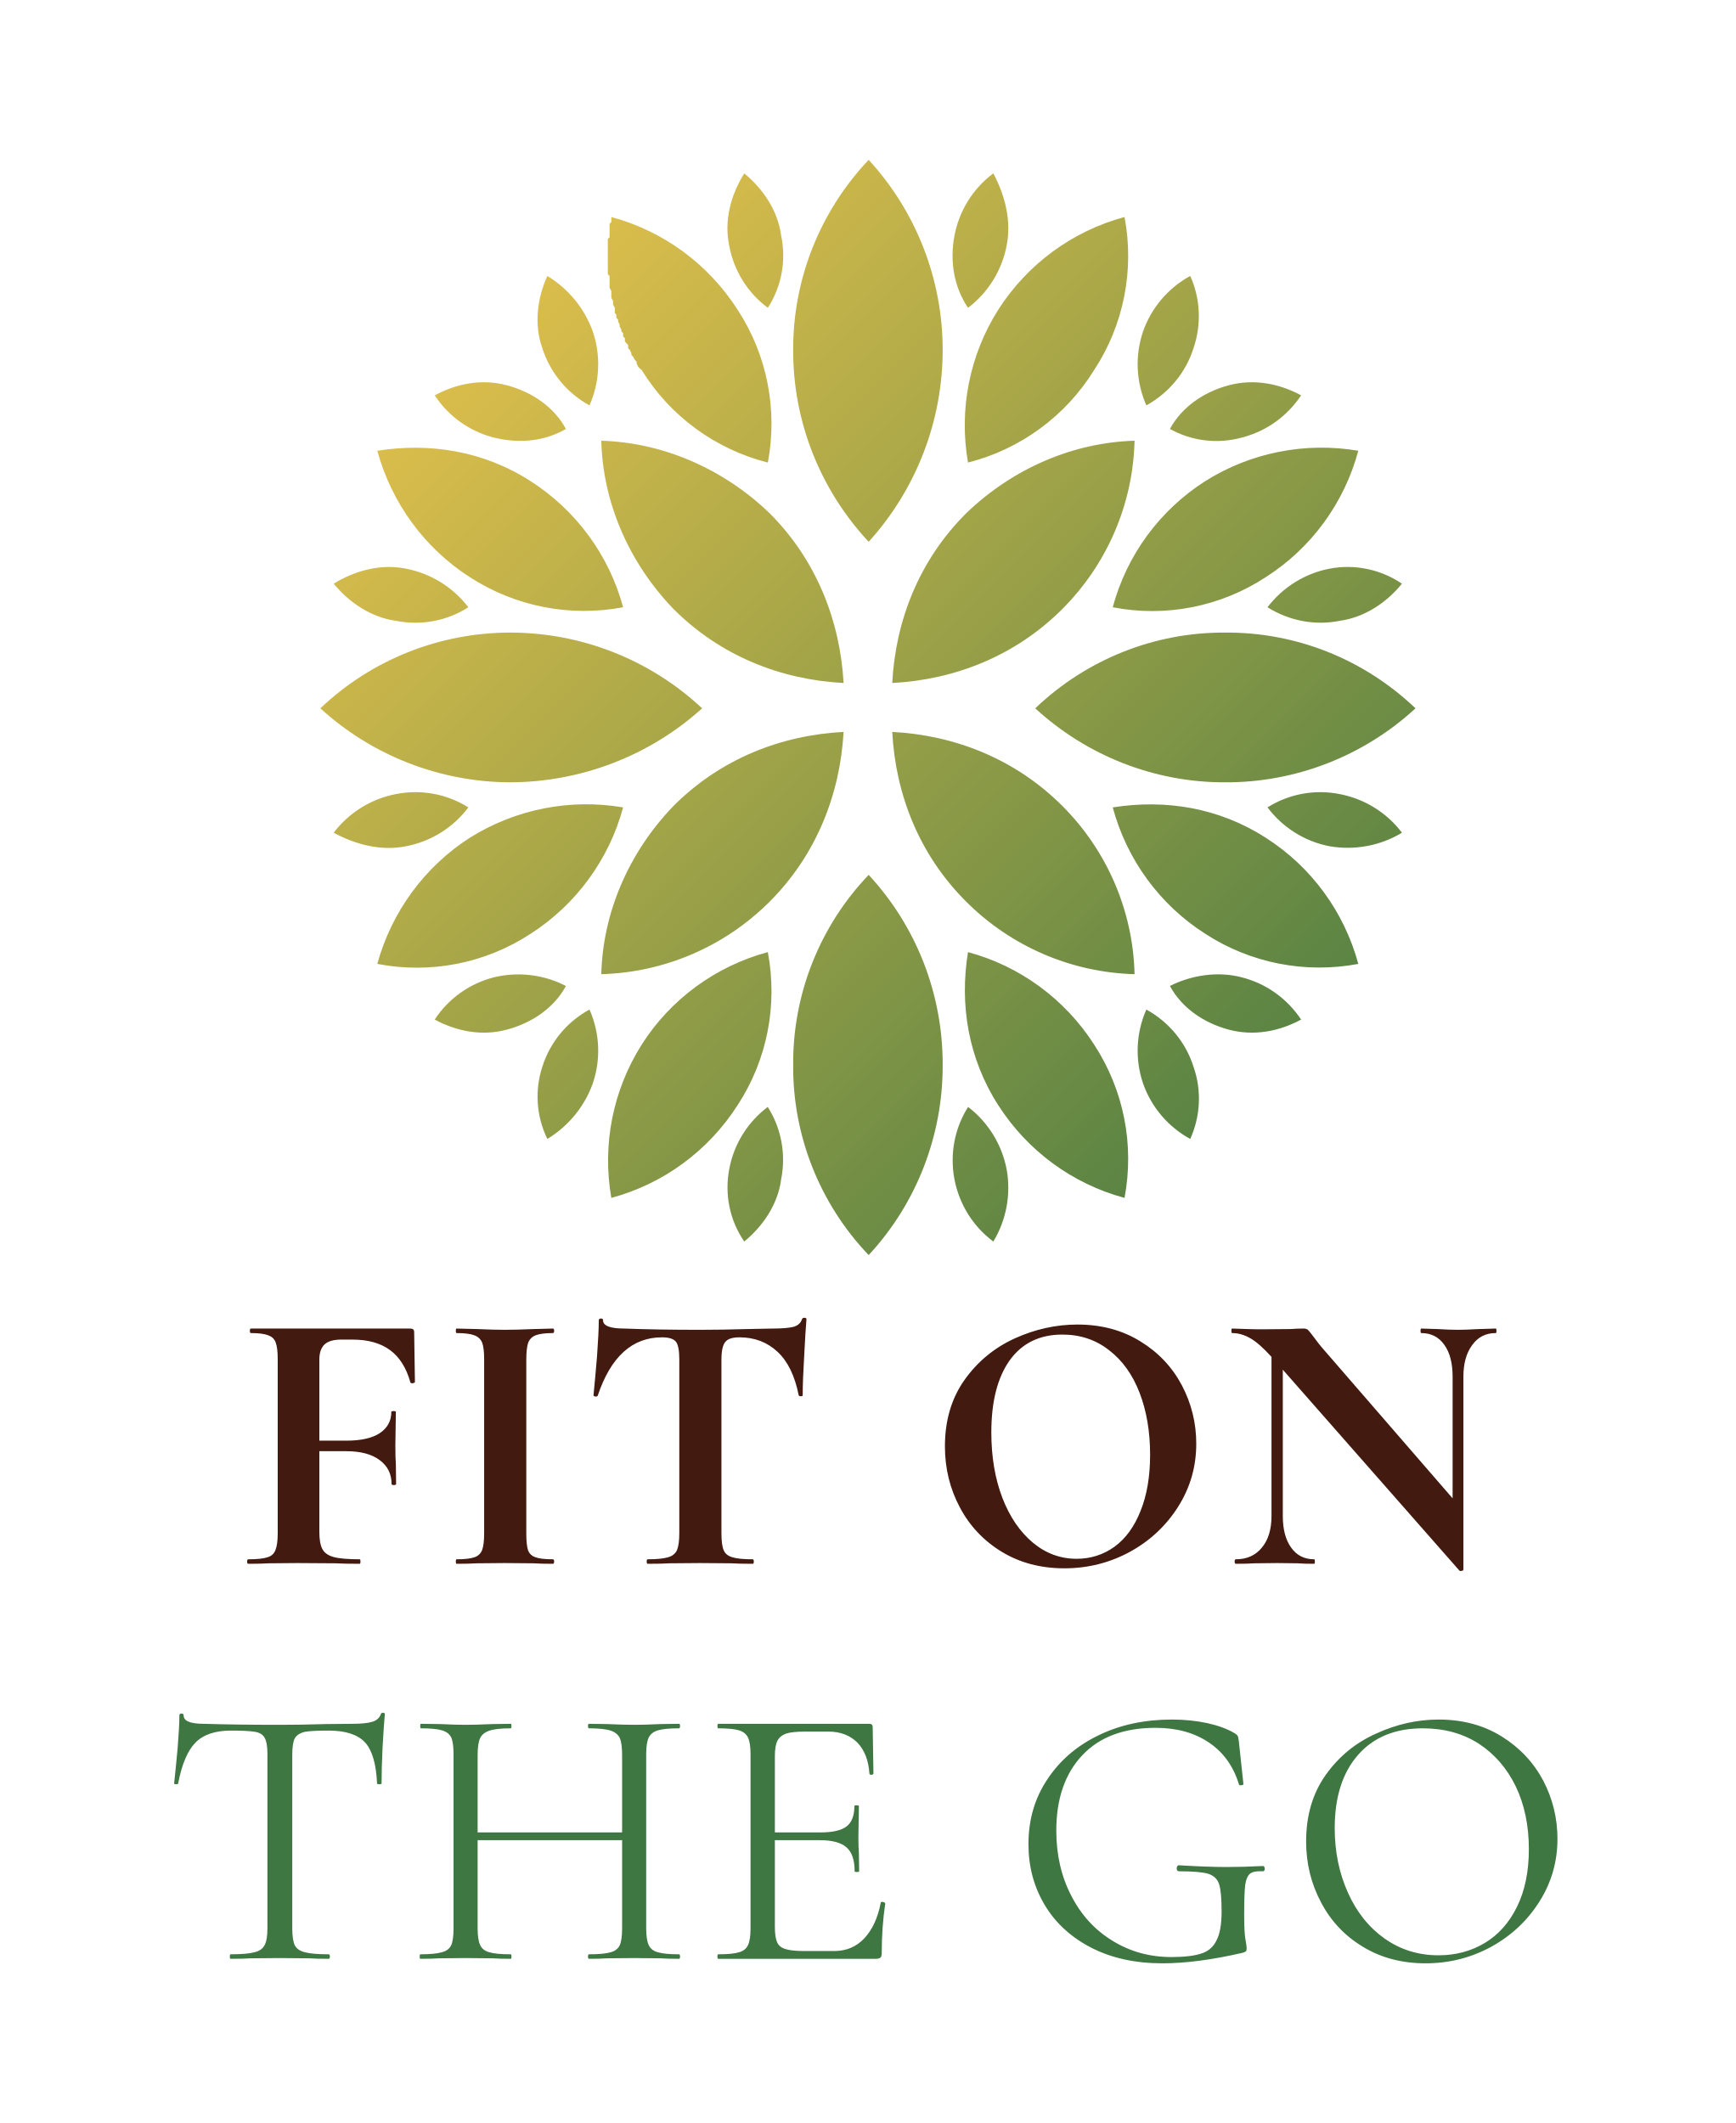
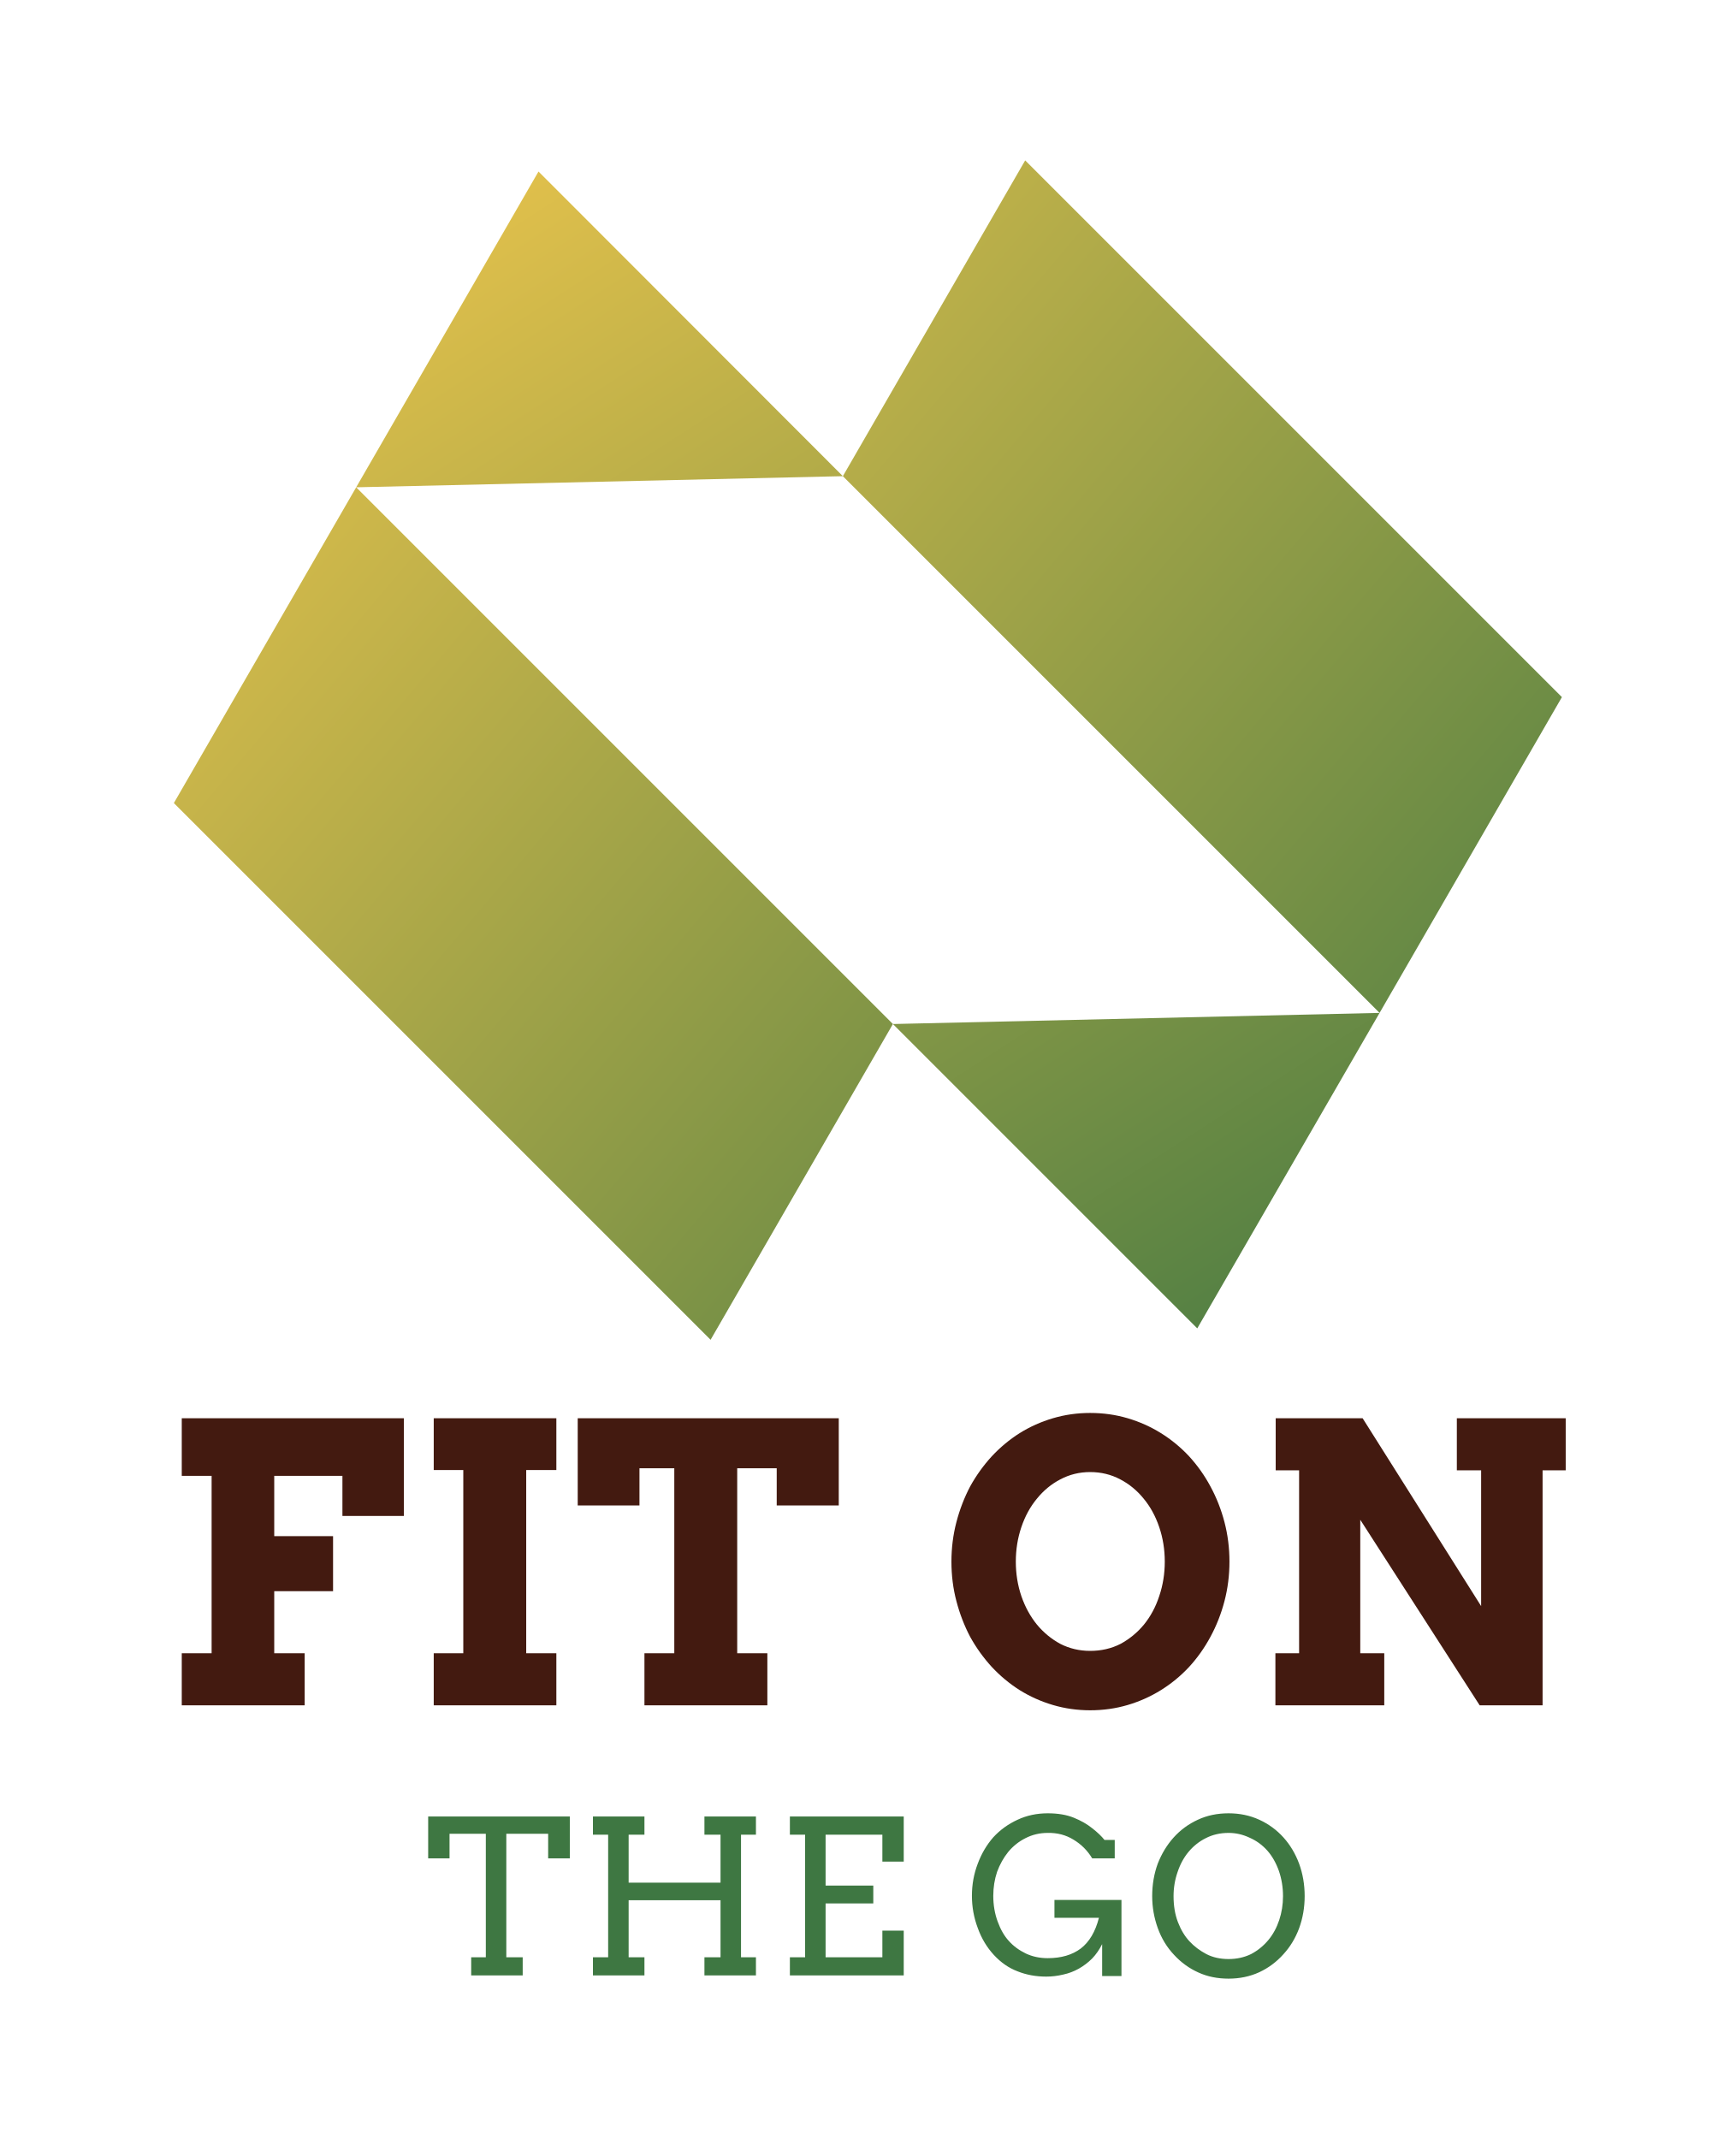
- <svg xmlns="http://www.w3.org/2000/svg" version="1.1" xmlnsXlink="http://www.w3.org/1999/xlink" xmlnsSvgjs="http://svgjs.dev/svgjs" viewBox="0 0 6.92 8.465">
-   <g transform="matrix(1,0,0,1,0.6371784,5.254312)">
+ <svg xmlns="http://www.w3.org/2000/svg" version="1.1" xmlnsXlink="http://www.w3.org/1999/xlink" xmlnsSvgjs="http://svgjs.dev/svgjs" viewBox="0 0 5.931 7.309">
+   <g transform="matrix(1,0,0,1,0.5480849,4.828082)">
    <g>
-       <path d=" M 1.017 0.256 Q 1.017 0.259 1.009 0.261 Q 1.001 0.262 0.999 0.258 Q 0.975 0.171 0.918 0.129 Q 0.861 0.087 0.768 0.087 L 0.723 0.087 Q 0.678 0.087 0.657 0.106 Q 0.636 0.126 0.636 0.166 L 0.636 0.49 L 0.744 0.49 Q 0.831 0.49 0.877 0.46 Q 0.923 0.429 0.923 0.375 Q 0.923 0.372 0.932 0.372 Q 0.941 0.372 0.941 0.375 L 0.939 0.511 Q 0.939 0.559 0.941 0.583 L 0.942 0.663 Q 0.942 0.667 0.933 0.667 Q 0.924 0.667 0.924 0.663 Q 0.924 0.603 0.877 0.568 Q 0.83 0.532 0.743 0.532 L 0.636 0.532 L 0.636 0.853 Q 0.636 0.9 0.648 0.922 Q 0.66 0.945 0.693 0.954 Q 0.726 0.963 0.797 0.963 Q 0.8 0.963 0.8 0.972 Q 0.8 0.981 0.797 0.981 Q 0.735 0.981 0.701 0.979 L 0.548 0.978 L 0.435 0.979 Q 0.405 0.981 0.353 0.981 Q 0.348 0.981 0.348 0.972 Q 0.348 0.963 0.353 0.963 Q 0.405 0.963 0.429 0.955 Q 0.453 0.948 0.461 0.926 Q 0.47 0.904 0.47 0.859 L 0.47 0.165 Q 0.47 0.12 0.462 0.099 Q 0.455 0.078 0.432 0.07 Q 0.41 0.061 0.363 0.061 Q 0.359 0.061 0.359 0.052 Q 0.359 0.043 0.363 0.043 L 0.999 0.043 Q 1.014 0.043 1.014 0.057 L 1.017 0.256 Z M 1.468 0.927 Q 1.476 0.948 1.498 0.955 Q 1.519 0.963 1.567 0.963 Q 1.572 0.963 1.572 0.972 Q 1.572 0.981 1.567 0.981 Q 1.518 0.981 1.489 0.979 L 1.375 0.978 L 1.264 0.979 Q 1.234 0.981 1.183 0.981 Q 1.18 0.981 1.18 0.972 Q 1.18 0.963 1.183 0.963 Q 1.231 0.963 1.254 0.955 Q 1.276 0.948 1.285 0.926 Q 1.293 0.904 1.293 0.859 L 1.293 0.165 Q 1.293 0.12 1.285 0.099 Q 1.276 0.078 1.254 0.07 Q 1.231 0.061 1.183 0.061 Q 1.18 0.061 1.18 0.052 Q 1.18 0.043 1.183 0.043 L 1.264 0.045 Q 1.333 0.048 1.375 0.048 Q 1.422 0.048 1.491 0.045 L 1.567 0.043 Q 1.572 0.043 1.572 0.052 Q 1.572 0.061 1.567 0.061 Q 1.521 0.061 1.498 0.07 Q 1.476 0.079 1.468 0.101 Q 1.461 0.123 1.461 0.168 L 1.461 0.859 Q 1.461 0.906 1.468 0.927 Z M 1.746 0.31 Q 1.744 0.315 1.737 0.314 Q 1.729 0.313 1.729 0.309 Q 1.735 0.249 1.743 0.154 Q 1.75 0.058 1.75 0.01 Q 1.75 0.003 1.759 0.003 Q 1.767 0.003 1.767 0.01 Q 1.767 0.043 1.852 0.043 Q 1.981 0.048 2.154 0.048 Q 2.242 0.048 2.341 0.045 L 2.443 0.043 Q 2.5 0.043 2.527 0.036 Q 2.553 0.028 2.56 0.006 Q 2.562 -1.1102230246251565e-16 2.57 -1.1102230246251565e-16 Q 2.578 -1.1102230246251565e-16 2.578 0.006 Q 2.574 0.051 2.569 0.15 Q 2.563 0.249 2.563 0.309 Q 2.563 0.313 2.556 0.313 Q 2.548 0.313 2.547 0.309 Q 2.524 0.193 2.463 0.136 Q 2.401 0.078 2.311 0.078 Q 2.268 0.078 2.254 0.097 Q 2.239 0.115 2.239 0.168 L 2.239 0.859 Q 2.239 0.906 2.248 0.927 Q 2.257 0.948 2.283 0.955 Q 2.308 0.963 2.364 0.963 Q 2.368 0.963 2.368 0.972 Q 2.368 0.981 2.364 0.981 Q 2.31 0.981 2.278 0.979 L 2.154 0.978 L 2.032 0.979 Q 2.001 0.981 1.945 0.981 Q 1.941 0.981 1.941 0.972 Q 1.941 0.963 1.945 0.963 Q 1.999 0.963 2.026 0.955 Q 2.052 0.948 2.062 0.926 Q 2.071 0.904 2.071 0.859 L 2.071 0.165 Q 2.071 0.114 2.058 0.096 Q 2.044 0.078 2.002 0.078 Q 1.824 0.078 1.746 0.31 Z M 3.358 0.934 Q 3.249 0.868 3.19 0.757 Q 3.13 0.645 3.13 0.513 Q 3.13 0.358 3.208 0.248 Q 3.286 0.138 3.409 0.082 Q 3.531 0.027 3.658 0.027 Q 3.801 0.027 3.909 0.094 Q 4.017 0.16 4.075 0.27 Q 4.132 0.379 4.132 0.502 Q 4.132 0.639 4.06 0.753 Q 3.988 0.867 3.868 0.933 Q 3.747 0.999 3.606 0.999 Q 3.466 0.999 3.358 0.934 Z M 3.806 0.913 Q 3.873 0.864 3.91 0.77 Q 3.948 0.676 3.948 0.546 Q 3.948 0.408 3.906 0.299 Q 3.864 0.19 3.784 0.129 Q 3.705 0.067 3.598 0.067 Q 3.462 0.067 3.388 0.17 Q 3.315 0.273 3.315 0.457 Q 3.315 0.603 3.359 0.718 Q 3.403 0.832 3.481 0.897 Q 3.558 0.961 3.655 0.961 Q 3.739 0.961 3.806 0.913 Z M 5.329 0.052 Q 5.329 0.061 5.326 0.061 Q 5.266 0.061 5.232 0.109 Q 5.197 0.156 5.197 0.235 L 5.197 1.003 Q 5.197 1.008 5.191 1.009 Q 5.184 1.011 5.181 1.008 L 4.477 0.207 L 4.477 0.79 Q 4.477 0.87 4.51 0.916 Q 4.543 0.963 4.602 0.963 Q 4.605 0.963 4.605 0.972 Q 4.605 0.981 4.602 0.981 Q 4.56 0.981 4.537 0.979 L 4.456 0.978 L 4.363 0.979 Q 4.338 0.981 4.29 0.981 Q 4.285 0.981 4.285 0.972 Q 4.285 0.963 4.29 0.963 Q 4.356 0.963 4.394 0.916 Q 4.432 0.87 4.432 0.79 L 4.432 0.156 Q 4.383 0.102 4.348 0.082 Q 4.312 0.061 4.275 0.061 Q 4.272 0.061 4.272 0.052 Q 4.272 0.043 4.275 0.043 L 4.338 0.045 Q 4.357 0.046 4.395 0.046 L 4.509 0.045 Q 4.53 0.043 4.56 0.043 Q 4.572 0.043 4.578 0.049 Q 4.584 0.055 4.599 0.075 Q 4.624 0.109 4.635 0.121 L 5.154 0.72 L 5.154 0.235 Q 5.154 0.154 5.121 0.108 Q 5.088 0.061 5.029 0.061 Q 5.026 0.061 5.026 0.052 Q 5.026 0.043 5.029 0.043 L 5.094 0.045 Q 5.142 0.048 5.175 0.048 Q 5.205 0.048 5.259 0.045 L 5.326 0.043 Q 5.329 0.043 5.329 0.052 Z" fill="#431a10" fill-rule="nonzero" />
+       <path d=" M 0.073 0.018 L 0.832 0.018 L 0.832 0.352 L 0.622 0.352 L 0.622 0.215 L 0.389 0.215 L 0.389 0.421 L 0.59 0.421 L 0.59 0.609 L 0.389 0.609 L 0.389 0.821 L 0.493 0.821 L 0.493 0.999 L 0.073 0.999 L 0.073 0.821 L 0.175 0.821 L 0.175 0.215 L 0.073 0.215 L 0.073 0.018 Z M 0.934 0.018 L 1.353 0.018 L 1.353 0.195 L 1.25 0.195 L 1.25 0.821 L 1.353 0.821 L 1.353 0.999 L 0.934 0.999 L 0.934 0.821 L 1.035 0.821 L 1.035 0.195 L 0.934 0.195 L 0.934 0.018 Z M 1.654 0.821 L 1.756 0.821 L 1.756 0.189 L 1.637 0.189 L 1.637 0.316 L 1.426 0.316 L 1.426 0.018 L 2.318 0.018 L 2.318 0.316 L 2.106 0.316 L 2.106 0.189 L 1.971 0.189 L 1.971 0.821 L 2.074 0.821 L 2.074 0.999 L 1.654 0.999 L 1.654 0.821 Z M 3.177 1.016 Q 3.111 1.016 3.05 0.998 Q 2.989 0.98 2.936 0.947 Q 2.884 0.914 2.841 0.868 Q 2.798 0.821 2.767 0.765 Q 2.737 0.708 2.72 0.643 Q 2.703 0.579 2.703 0.508 Q 2.703 0.438 2.72 0.373 Q 2.737 0.308 2.767 0.251 Q 2.798 0.195 2.841 0.148 Q 2.884 0.102 2.936 0.069 Q 2.989 0.036 3.05 0.018 Q 3.111 0 3.177 0 Q 3.244 0 3.305 0.018 Q 3.366 0.036 3.419 0.069 Q 3.472 0.102 3.515 0.148 Q 3.558 0.195 3.588 0.251 Q 3.619 0.308 3.636 0.373 Q 3.653 0.438 3.653 0.508 Q 3.653 0.578 3.636 0.643 Q 3.619 0.708 3.588 0.765 Q 3.558 0.821 3.515 0.868 Q 3.472 0.914 3.419 0.947 Q 3.366 0.98 3.305 0.998 Q 3.244 1.016 3.177 1.016 Z M 3.177 0.813 Q 3.234 0.813 3.281 0.789 Q 3.327 0.764 3.361 0.723 Q 3.395 0.681 3.413 0.626 Q 3.432 0.57 3.432 0.508 Q 3.432 0.446 3.413 0.39 Q 3.394 0.334 3.36 0.293 Q 3.326 0.251 3.28 0.227 Q 3.233 0.202 3.177 0.202 Q 3.122 0.202 3.075 0.227 Q 3.029 0.251 2.995 0.293 Q 2.961 0.334 2.942 0.39 Q 2.923 0.446 2.923 0.508 Q 2.923 0.57 2.942 0.626 Q 2.961 0.681 2.995 0.723 Q 3.029 0.764 3.075 0.789 Q 3.122 0.813 3.177 0.813 Z M 4.43 0.018 L 4.802 0.018 L 4.802 0.196 L 4.723 0.196 L 4.723 0.999 L 4.508 0.999 L 4.1 0.365 L 4.1 0.821 L 4.182 0.821 L 4.182 0.999 L 3.81 0.999 L 3.81 0.821 L 3.891 0.821 L 3.891 0.196 L 3.811 0.196 L 3.811 0.018 L 4.108 0.018 L 4.513 0.66 L 4.513 0.196 L 4.43 0.196 L 4.43 0.018 Z" fill="#431a10" fill-rule="nonzero" />
    </g>
    <g>
-       <path d=" M 0.142 1.694 Q 0.095 1.742 0.073 1.857 Q 0.073 1.86 0.065 1.86 Q 0.057 1.86 0.057 1.857 Q 0.063 1.803 0.071 1.716 Q 0.078 1.629 0.078 1.586 Q 0.078 1.578 0.086 1.578 Q 0.095 1.578 0.095 1.586 Q 0.095 1.619 0.176 1.619 Q 0.303 1.623 0.477 1.623 Q 0.566 1.623 0.664 1.62 L 0.767 1.619 Q 0.821 1.619 0.847 1.611 Q 0.873 1.603 0.881 1.581 Q 0.882 1.575 0.89 1.575 Q 0.897 1.575 0.897 1.581 Q 0.893 1.625 0.888 1.713 Q 0.884 1.801 0.884 1.857 Q 0.884 1.86 0.875 1.86 Q 0.866 1.86 0.866 1.857 Q 0.861 1.74 0.818 1.693 Q 0.774 1.646 0.673 1.646 Q 0.606 1.646 0.578 1.651 Q 0.549 1.658 0.538 1.677 Q 0.528 1.696 0.528 1.743 L 0.528 2.434 Q 0.528 2.481 0.538 2.502 Q 0.549 2.523 0.579 2.53 Q 0.609 2.538 0.673 2.538 Q 0.678 2.538 0.678 2.547 Q 0.678 2.556 0.673 2.556 Q 0.624 2.556 0.594 2.554 L 0.477 2.553 L 0.364 2.554 Q 0.335 2.556 0.282 2.556 Q 0.279 2.556 0.279 2.547 Q 0.279 2.538 0.282 2.538 Q 0.347 2.538 0.377 2.53 Q 0.407 2.523 0.418 2.501 Q 0.429 2.48 0.429 2.434 L 0.429 1.74 Q 0.429 1.694 0.418 1.675 Q 0.408 1.656 0.38 1.651 Q 0.351 1.646 0.284 1.646 Q 0.189 1.646 0.142 1.694 Z M 2.074 2.547 Q 2.074 2.556 2.07 2.556 Q 2.023 2.556 1.996 2.554 L 1.893 2.553 L 1.783 2.554 Q 1.756 2.556 1.711 2.556 Q 1.707 2.556 1.707 2.547 Q 1.707 2.538 1.711 2.538 Q 1.77 2.538 1.797 2.53 Q 1.824 2.523 1.834 2.501 Q 1.843 2.48 1.843 2.434 L 1.843 2.083 L 1.267 2.083 L 1.267 2.434 Q 1.267 2.48 1.277 2.501 Q 1.287 2.523 1.314 2.53 Q 1.341 2.538 1.399 2.538 Q 1.402 2.538 1.402 2.547 Q 1.402 2.556 1.399 2.556 Q 1.353 2.556 1.326 2.554 L 1.218 2.553 L 1.114 2.554 Q 1.087 2.556 1.039 2.556 Q 1.036 2.556 1.036 2.547 Q 1.036 2.538 1.039 2.538 Q 1.096 2.538 1.124 2.53 Q 1.152 2.523 1.162 2.501 Q 1.171 2.48 1.171 2.434 L 1.171 1.74 Q 1.171 1.695 1.162 1.674 Q 1.152 1.653 1.125 1.645 Q 1.098 1.637 1.041 1.637 Q 1.038 1.637 1.038 1.627 Q 1.038 1.619 1.041 1.619 L 1.117 1.62 Q 1.18 1.623 1.218 1.623 Q 1.261 1.623 1.327 1.62 L 1.399 1.619 Q 1.402 1.619 1.402 1.627 Q 1.402 1.637 1.399 1.637 Q 1.342 1.637 1.315 1.646 Q 1.287 1.655 1.277 1.676 Q 1.267 1.698 1.267 1.743 L 1.267 2.052 L 1.843 2.052 L 1.843 1.743 Q 1.843 1.698 1.834 1.676 Q 1.824 1.655 1.797 1.646 Q 1.77 1.637 1.711 1.637 Q 1.707 1.637 1.707 1.627 Q 1.707 1.619 1.711 1.619 L 1.783 1.62 Q 1.849 1.623 1.893 1.623 Q 1.933 1.623 1.996 1.62 L 2.07 1.619 Q 2.074 1.619 2.074 1.627 Q 2.074 1.637 2.07 1.637 Q 2.013 1.637 1.986 1.645 Q 1.959 1.653 1.949 1.674 Q 1.939 1.695 1.939 1.74 L 1.939 2.434 Q 1.939 2.48 1.949 2.501 Q 1.959 2.523 1.986 2.53 Q 2.013 2.538 2.07 2.538 Q 2.074 2.538 2.074 2.547 Z M 2.88 2.329 Q 2.884 2.329 2.888 2.331 Q 2.892 2.333 2.892 2.336 Q 2.878 2.43 2.878 2.534 Q 2.878 2.546 2.873 2.551 Q 2.868 2.556 2.854 2.556 L 2.226 2.556 Q 2.223 2.556 2.223 2.547 Q 2.223 2.538 2.226 2.538 Q 2.283 2.538 2.309 2.53 Q 2.335 2.523 2.345 2.501 Q 2.355 2.48 2.355 2.434 L 2.355 1.74 Q 2.355 1.695 2.345 1.674 Q 2.335 1.653 2.309 1.645 Q 2.283 1.637 2.226 1.637 Q 2.223 1.637 2.223 1.627 Q 2.223 1.619 2.226 1.619 L 2.829 1.619 Q 2.842 1.619 2.842 1.632 L 2.845 1.817 Q 2.845 1.821 2.838 1.822 Q 2.83 1.823 2.829 1.818 Q 2.824 1.739 2.781 1.694 Q 2.737 1.65 2.665 1.65 L 2.574 1.65 Q 2.521 1.65 2.497 1.658 Q 2.472 1.667 2.462 1.687 Q 2.452 1.707 2.452 1.748 L 2.452 2.052 L 2.635 2.052 Q 2.707 2.052 2.738 2.028 Q 2.769 2.004 2.769 1.947 Q 2.769 1.944 2.778 1.944 Q 2.787 1.944 2.787 1.947 L 2.785 2.069 Q 2.785 2.112 2.787 2.135 L 2.788 2.207 Q 2.788 2.21 2.779 2.21 Q 2.77 2.21 2.77 2.207 Q 2.77 2.14 2.738 2.112 Q 2.706 2.083 2.631 2.083 L 2.452 2.083 L 2.452 2.429 Q 2.452 2.47 2.461 2.49 Q 2.47 2.51 2.494 2.517 Q 2.518 2.525 2.569 2.525 L 2.689 2.525 Q 2.761 2.525 2.809 2.474 Q 2.857 2.422 2.874 2.333 Q 2.874 2.329 2.88 2.329 Z M 3.712 2.511 Q 3.591 2.448 3.527 2.34 Q 3.463 2.232 3.463 2.099 Q 3.463 1.953 3.538 1.841 Q 3.612 1.728 3.742 1.665 Q 3.871 1.602 4.035 1.602 Q 4.108 1.602 4.175 1.616 Q 4.242 1.631 4.284 1.656 Q 4.296 1.663 4.298 1.669 Q 4.3 1.674 4.302 1.691 L 4.32 1.859 Q 4.32 1.863 4.312 1.864 Q 4.303 1.865 4.302 1.86 Q 4.269 1.752 4.183 1.694 Q 4.096 1.635 3.97 1.635 Q 3.781 1.635 3.678 1.744 Q 3.574 1.854 3.574 2.045 Q 3.574 2.19 3.634 2.305 Q 3.693 2.42 3.798 2.484 Q 3.903 2.549 4.033 2.549 Q 4.11 2.549 4.152 2.535 Q 4.194 2.522 4.213 2.482 Q 4.233 2.444 4.233 2.367 Q 4.233 2.289 4.223 2.258 Q 4.213 2.228 4.18 2.217 Q 4.146 2.207 4.063 2.207 Q 4.054 2.207 4.054 2.195 Q 4.054 2.19 4.057 2.186 Q 4.059 2.183 4.062 2.183 Q 4.179 2.19 4.251 2.19 Q 4.321 2.19 4.398 2.186 Q 4.401 2.186 4.403 2.189 Q 4.405 2.193 4.405 2.196 Q 4.405 2.207 4.398 2.207 Q 4.362 2.205 4.347 2.216 Q 4.332 2.228 4.327 2.262 Q 4.323 2.296 4.323 2.382 Q 4.323 2.45 4.328 2.478 Q 4.333 2.506 4.333 2.514 Q 4.333 2.523 4.33 2.526 Q 4.327 2.529 4.317 2.532 Q 4.135 2.574 3.997 2.574 Q 3.834 2.574 3.712 2.511 Z M 4.798 2.509 Q 4.689 2.444 4.63 2.332 Q 4.57 2.22 4.57 2.088 Q 4.57 1.933 4.648 1.823 Q 4.726 1.713 4.849 1.658 Q 4.971 1.602 5.098 1.602 Q 5.241 1.602 5.349 1.669 Q 5.457 1.736 5.515 1.845 Q 5.572 1.954 5.572 2.078 Q 5.572 2.214 5.5 2.328 Q 5.428 2.442 5.308 2.508 Q 5.187 2.574 5.046 2.574 Q 4.906 2.574 4.798 2.509 Z M 5.282 2.493 Q 5.364 2.444 5.411 2.348 Q 5.458 2.252 5.458 2.119 Q 5.458 1.978 5.406 1.869 Q 5.353 1.76 5.258 1.698 Q 5.163 1.637 5.035 1.637 Q 4.87 1.637 4.777 1.743 Q 4.684 1.849 4.684 2.035 Q 4.684 2.176 4.737 2.293 Q 4.789 2.409 4.884 2.476 Q 4.978 2.542 5.098 2.542 Q 5.2 2.542 5.282 2.493 Z" fill="#3e7742" fill-rule="nonzero" />
+       <path d=" M 1.062 1.86 L 1.112 1.86 L 1.112 1.438 L 0.988 1.438 L 0.988 1.522 L 0.915 1.522 L 0.915 1.379 L 1.399 1.379 L 1.399 1.522 L 1.325 1.522 L 1.325 1.438 L 1.182 1.438 L 1.182 1.86 L 1.238 1.86 L 1.238 1.922 L 1.062 1.922 L 1.062 1.86 Z M 1.859 1.379 L 2.035 1.379 L 2.035 1.441 L 1.984 1.441 L 1.984 1.86 L 2.035 1.86 L 2.035 1.922 L 1.859 1.922 L 1.859 1.86 L 1.914 1.86 L 1.914 1.665 L 1.6 1.665 L 1.6 1.86 L 1.654 1.86 L 1.654 1.922 L 1.478 1.922 L 1.478 1.86 L 1.53 1.86 L 1.53 1.441 L 1.478 1.441 L 1.478 1.379 L 1.654 1.379 L 1.654 1.441 L 1.6 1.441 L 1.6 1.605 L 1.914 1.605 L 1.914 1.441 L 1.859 1.441 L 1.859 1.379 Z M 2.151 1.379 L 2.54 1.379 L 2.54 1.533 L 2.467 1.533 L 2.467 1.441 L 2.273 1.441 L 2.273 1.615 L 2.436 1.615 L 2.436 1.676 L 2.273 1.676 L 2.273 1.86 L 2.467 1.86 L 2.467 1.769 L 2.54 1.769 L 2.54 1.922 L 2.151 1.922 L 2.151 1.86 L 2.203 1.86 L 2.203 1.441 L 2.151 1.441 L 2.151 1.379 Z M 3.218 1.924 L 3.218 1.815 Q 3.204 1.843 3.184 1.864 Q 3.163 1.885 3.138 1.899 Q 3.113 1.913 3.085 1.919 Q 3.056 1.926 3.027 1.926 Q 2.974 1.926 2.929 1.908 Q 2.884 1.891 2.848 1.852 Q 2.812 1.813 2.793 1.76 Q 2.773 1.707 2.773 1.65 Q 2.773 1.592 2.793 1.54 Q 2.812 1.489 2.846 1.45 Q 2.881 1.412 2.929 1.39 Q 2.976 1.368 3.032 1.368 Q 3.084 1.368 3.121 1.383 Q 3.158 1.398 3.184 1.419 Q 3.211 1.44 3.226 1.459 L 3.261 1.459 L 3.261 1.522 L 3.184 1.522 Q 3.16 1.482 3.12 1.458 Q 3.081 1.434 3.032 1.435 Q 2.991 1.435 2.956 1.453 Q 2.922 1.47 2.897 1.5 Q 2.873 1.53 2.859 1.568 Q 2.846 1.607 2.846 1.65 Q 2.846 1.697 2.861 1.738 Q 2.876 1.779 2.899 1.804 Q 2.922 1.83 2.957 1.847 Q 2.991 1.863 3.032 1.863 Q 3.101 1.863 3.145 1.83 Q 3.189 1.796 3.207 1.725 L 3.055 1.725 L 3.055 1.664 L 3.284 1.664 L 3.284 1.924 L 3.218 1.924 Z M 3.65 1.933 Q 3.593 1.933 3.547 1.912 Q 3.5 1.891 3.464 1.852 Q 3.427 1.813 3.408 1.76 Q 3.389 1.707 3.389 1.651 Q 3.389 1.592 3.408 1.54 Q 3.428 1.489 3.462 1.451 Q 3.497 1.412 3.545 1.39 Q 3.592 1.368 3.65 1.368 Q 3.707 1.368 3.755 1.39 Q 3.803 1.412 3.838 1.451 Q 3.872 1.489 3.891 1.54 Q 3.91 1.592 3.91 1.651 Q 3.91 1.709 3.891 1.761 Q 3.872 1.812 3.837 1.85 Q 3.802 1.889 3.755 1.911 Q 3.707 1.933 3.65 1.933 Z M 3.65 1.866 Q 3.692 1.866 3.727 1.849 Q 3.761 1.831 3.786 1.801 Q 3.81 1.772 3.823 1.733 Q 3.836 1.694 3.836 1.651 Q 3.836 1.606 3.822 1.565 Q 3.807 1.523 3.782 1.495 Q 3.756 1.466 3.721 1.451 Q 3.687 1.435 3.65 1.435 Q 3.607 1.435 3.572 1.453 Q 3.538 1.47 3.513 1.5 Q 3.489 1.529 3.476 1.568 Q 3.462 1.608 3.462 1.651 Q 3.462 1.701 3.477 1.74 Q 3.492 1.779 3.516 1.805 Q 3.54 1.831 3.574 1.849 Q 3.607 1.866 3.65 1.866 Z" fill="#3e7742" fill-rule="nonzero" />
    </g>
    <g clip-path="url(&quot;#SvgjsClipPath1002&quot;)">
      <g clip-path="url(&quot;#SvgjsClipPath1000&quot;)">
-         <path d=" M 2.726 -2.531 C 2.712 -2.779 2.618 -3.021 2.431 -3.208 C 2.243 -3.389 2.001 -3.49 1.76 -3.497 C 1.766 -3.255 1.867 -3.014 2.048 -2.826 C 2.236 -2.638 2.477 -2.544 2.726 -2.531 Z M 2.92 -2.336 C 2.933 -2.088 3.027 -1.846 3.215 -1.659 C 3.394 -1.48 3.634 -1.377 3.886 -1.37 C 3.88 -1.623 3.776 -1.863 3.598 -2.041 C 3.41 -2.229 3.168 -2.323 2.92 -2.336 Z M 2.726 -2.336 C 2.712 -2.088 2.618 -1.846 2.431 -1.659 C 2.252 -1.48 2.012 -1.377 1.76 -1.37 C 1.766 -1.612 1.867 -1.853 2.048 -2.041 C 2.236 -2.229 2.477 -2.323 2.726 -2.336 Z M 2.92 -2.531 C 2.933 -2.779 3.027 -3.021 3.215 -3.208 C 3.403 -3.389 3.644 -3.49 3.886 -3.497 C 3.88 -3.244 3.776 -3.004 3.598 -2.826 C 3.41 -2.638 3.168 -2.544 2.92 -2.531 Z M 1.23 -2.833 C 1.144 -2.778 1.041 -2.759 0.941 -2.779 C 0.841 -2.793 0.754 -2.853 0.693 -2.927 C 0.78 -2.98 0.881 -3.007 0.981 -2.987 C 1.08 -2.968 1.169 -2.913 1.23 -2.833 Z M 1.23 -2.035 C 1.144 -2.089 1.041 -2.108 0.941 -2.088 C 0.842 -2.069 0.754 -2.014 0.693 -1.934 C 0.78 -1.887 0.881 -1.86 0.981 -1.88 C 1.081 -1.899 1.169 -1.954 1.23 -2.035 Z M 4.416 -2.833 C 4.502 -2.779 4.605 -2.759 4.704 -2.779 C 4.805 -2.793 4.892 -2.853 4.952 -2.927 C 4.868 -2.984 4.764 -3.006 4.664 -2.987 C 4.565 -2.968 4.477 -2.913 4.416 -2.833 Z M 4.416 -2.035 C 4.502 -2.089 4.605 -2.108 4.704 -2.088 C 4.803 -2.069 4.892 -2.014 4.952 -1.934 C 4.866 -1.882 4.764 -1.863 4.664 -1.88 C 4.565 -1.899 4.477 -1.954 4.416 -2.035 Z M 2.424 -0.84 C 2.478 -0.755 2.497 -0.651 2.477 -0.552 C 2.464 -0.451 2.403 -0.364 2.33 -0.304 C 2.272 -0.388 2.251 -0.492 2.27 -0.592 C 2.288 -0.691 2.343 -0.78 2.424 -0.841 Z M 1.619 -1.323 C 1.53 -1.369 1.427 -1.381 1.33 -1.357 C 1.234 -1.332 1.15 -1.272 1.096 -1.189 C 1.183 -1.142 1.284 -1.122 1.384 -1.149 C 1.485 -1.176 1.572 -1.236 1.619 -1.323 Z M 1.713 -1.229 C 1.754 -1.136 1.759 -1.031 1.726 -0.934 C 1.693 -0.842 1.629 -0.764 1.545 -0.713 C 1.501 -0.803 1.494 -0.906 1.525 -1.001 C 1.556 -1.099 1.623 -1.18 1.713 -1.229 Z M 3.222 -0.84 C 3.168 -0.755 3.149 -0.651 3.168 -0.552 C 3.187 -0.453 3.242 -0.364 3.323 -0.304 C 3.375 -0.39 3.394 -0.493 3.376 -0.592 C 3.357 -0.691 3.302 -0.78 3.222 -0.841 Z M 4.027 -1.323 C 4.108 -1.364 4.215 -1.384 4.315 -1.357 C 4.412 -1.332 4.495 -1.272 4.55 -1.189 C 4.463 -1.142 4.362 -1.122 4.261 -1.149 C 4.161 -1.176 4.074 -1.236 4.027 -1.323 Z M 3.933 -1.229 C 3.892 -1.136 3.887 -1.031 3.92 -0.934 C 3.953 -0.84 4.02 -0.761 4.108 -0.713 C 4.149 -0.804 4.154 -0.907 4.121 -1.001 C 4.09 -1.099 4.022 -1.18 3.933 -1.229 Z M 2.424 -4.027 C 2.479 -4.112 2.498 -4.216 2.477 -4.315 C 2.464 -4.416 2.403 -4.503 2.33 -4.563 C 2.276 -4.476 2.249 -4.375 2.27 -4.275 C 2.288 -4.176 2.343 -4.087 2.424 -4.027 Z M 1.619 -3.544 C 1.538 -3.497 1.438 -3.483 1.33 -3.51 C 1.234 -3.535 1.15 -3.595 1.096 -3.678 C 1.183 -3.725 1.284 -3.745 1.384 -3.718 C 1.485 -3.691 1.572 -3.631 1.619 -3.544 Z M 1.713 -3.638 C 1.754 -3.731 1.759 -3.836 1.726 -3.933 C 1.693 -4.025 1.629 -4.103 1.545 -4.154 C 1.505 -4.067 1.491 -3.96 1.525 -3.866 C 1.556 -3.769 1.623 -3.687 1.713 -3.638 Z M 3.222 -4.027 C 3.168 -4.107 3.148 -4.208 3.168 -4.315 C 3.187 -4.414 3.242 -4.503 3.323 -4.563 C 3.369 -4.476 3.396 -4.375 3.376 -4.275 C 3.357 -4.176 3.302 -4.087 3.222 -4.027 Z M 4.027 -3.544 C 4.115 -3.495 4.218 -3.483 4.315 -3.51 C 4.412 -3.535 4.495 -3.595 4.55 -3.678 C 4.463 -3.725 4.362 -3.745 4.261 -3.718 C 4.161 -3.691 4.074 -3.631 4.027 -3.544 Z M 3.933 -3.638 C 3.892 -3.731 3.887 -3.836 3.92 -3.933 C 3.953 -4.027 4.02 -4.106 4.108 -4.154 C 4.149 -4.063 4.153 -3.96 4.121 -3.866 C 4.09 -3.768 4.022 -3.687 3.933 -3.638 Z M 3.799 -2.035 C 4.007 -2.068 4.221 -2.035 4.409 -1.914 C 4.591 -1.798 4.722 -1.618 4.778 -1.411 C 4.567 -1.371 4.348 -1.414 4.168 -1.531 C 3.986 -1.647 3.855 -1.827 3.799 -2.035 Z M 2.424 -1.458 C 2.464 -1.246 2.421 -1.027 2.303 -0.847 C 2.187 -0.666 2.008 -0.534 1.8 -0.478 C 1.763 -0.69 1.806 -0.907 1.921 -1.089 C 2.036 -1.27 2.216 -1.402 2.424 -1.458 Z M 1.847 -2.833 C 1.635 -2.793 1.417 -2.836 1.236 -2.953 C 1.055 -3.069 0.924 -3.249 0.867 -3.457 C 1.075 -3.49 1.29 -3.457 1.478 -3.336 C 1.659 -3.22 1.791 -3.041 1.847 -2.833 Z M 3.222 -3.41 C 3.185 -3.621 3.228 -3.839 3.343 -4.02 C 3.459 -4.201 3.638 -4.333 3.846 -4.389 C 3.886 -4.178 3.843 -3.959 3.725 -3.779 C 3.611 -3.595 3.431 -3.463 3.222 -3.41 Z M 1.847 -2.035 C 1.635 -2.071 1.418 -2.028 1.236 -1.914 C 1.055 -1.798 0.924 -1.618 0.867 -1.411 C 1.079 -1.37 1.298 -1.413 1.478 -1.531 C 1.659 -1.647 1.791 -1.827 1.847 -2.035 Z M 2.162 -2.43 C 1.955 -2.624 1.681 -2.732 1.397 -2.732 C 1.115 -2.732 0.844 -2.624 0.64 -2.43 C 0.847 -2.241 1.117 -2.136 1.397 -2.135 C 1.68 -2.136 1.953 -2.241 2.162 -2.43 Z M 3.222 -1.458 C 3.188 -1.25 3.222 -1.035 3.343 -0.847 C 3.459 -0.666 3.638 -0.534 3.846 -0.478 C 3.886 -0.69 3.843 -0.908 3.725 -1.089 C 3.609 -1.27 3.43 -1.402 3.222 -1.458 Z M 2.826 -1.766 C 2.631 -1.562 2.523 -1.29 2.525 -1.008 C 2.523 -0.726 2.631 -0.454 2.826 -0.25 C 3.017 -0.456 3.122 -0.727 3.121 -1.008 C 3.122 -1.289 3.017 -1.56 2.826 -1.766 Z M 3.799 -2.833 C 4.01 -2.792 4.229 -2.835 4.409 -2.953 C 4.591 -3.069 4.722 -3.249 4.778 -3.457 C 4.567 -3.493 4.349 -3.45 4.168 -3.336 C 3.986 -3.22 3.855 -3.041 3.799 -2.833 Z M 3.49 -2.43 C 3.697 -2.24 3.967 -2.134 4.248 -2.135 C 4.529 -2.134 4.8 -2.24 5.006 -2.43 C 4.802 -2.625 4.531 -2.734 4.248 -2.732 C 3.966 -2.734 3.694 -2.625 3.49 -2.43 Z M 2.424 -3.41 C 2.464 -3.621 2.421 -3.84 2.303 -4.02 C 2.187 -4.201 2.008 -4.333 1.8 -4.389 L 1.8 -4.369 L 1.793 -4.362 L 1.793 -4.308 L 1.786 -4.302 L 1.786 -4.242 L 1.786 -4.242 L 1.786 -4.215 L 1.786 -4.215 L 1.786 -4.174 L 1.786 -4.174 L 1.786 -4.161 L 1.793 -4.154 L 1.793 -4.134 L 1.793 -4.134 L 1.793 -4.127 L 1.793 -4.127 L 1.793 -4.107 L 1.8 -4.094 L 1.8 -4.094 L 1.8 -4.074 L 1.8 -4.074 L 1.8 -4.067 L 1.807 -4.054 L 1.807 -4.04 L 1.807 -4.04 L 1.814 -4.027 L 1.814 -4.006 L 1.82 -4 L 1.82 -3.987 L 1.827 -3.98 L 1.827 -3.973 L 1.833 -3.96 L 1.833 -3.953 L 1.84 -3.94 L 1.84 -3.933 L 1.847 -3.926 L 1.847 -3.913 L 1.854 -3.906 L 1.854 -3.893 L 1.86 -3.886 L 1.867 -3.879 L 1.867 -3.866 L 1.874 -3.859 L 1.88 -3.846 L 1.88 -3.839 L 1.887 -3.832 L 1.894 -3.819 L 1.901 -3.812 L 1.901 -3.805 L 1.907 -3.792 L 1.914 -3.785 L 1.921 -3.779 C 2.034 -3.595 2.215 -3.463 2.424 -3.41 Z M 2.826 -3.094 C 3.016 -3.304 3.121 -3.576 3.121 -3.859 C 3.121 -4.14 3.016 -4.41 2.826 -4.617 C 2.632 -4.412 2.524 -4.141 2.525 -3.859 C 2.524 -3.575 2.632 -3.302 2.826 -3.094 Z" fill="url(#gradient-8df95642-22db-447d-bdc9-f77a9fd12bd4_0)" transform="matrix(1,0,0,1,0,0)" fill-rule="evenodd" />
+         <path d=" M 4.166 -1.367 L 2.332 -3.201 L 2.955 -4.28 L 4.789 -2.446 L 4.166 -1.367 Z" fill="url(#gradient-359f717d-fcc9-4366-ab8a-c2e284a74a66_0)" transform="matrix(1,0,0,1,0,0)" fill-rule="evenodd" />
+       </g>
+       <g clip-path="url(&quot;#SvgjsClipPath1000&quot;)">
+         <path d=" M 0.669 -3.163 L 1.292 -4.242 L 2.332 -3.201 L 0.669 -3.163 Z" fill="url(#gradient-359f717d-fcc9-4366-ab8a-c2e284a74a66_1)" transform="matrix(1,0,0,1,0,0)" fill-rule="evenodd" />
+       </g>
+       <g clip-path="url(&quot;#SvgjsClipPath1000&quot;)">
+         <path d=" M 3.543 -0.289 L 2.503 -1.329 L 4.166 -1.367 L 3.543 -0.289 Z" fill="url(#gradient-359f717d-fcc9-4366-ab8a-c2e284a74a66_2)" transform="matrix(1,0,0,1,0,0)" fill-rule="evenodd" />
+       </g>
+       <g clip-path="url(&quot;#SvgjsClipPath1000&quot;)">
+         <path d=" M 1.88 -0.25 L 0.046 -2.084 L 0.669 -3.163 L 2.503 -1.329 L 1.88 -0.25 Z" fill="url(#gradient-359f717d-fcc9-4366-ab8a-c2e284a74a66_3)" transform="matrix(1,0,0,1,0,0)" fill-rule="evenodd" />
      </g>
    </g>
  </g>
  <defs>
    <clipPath id="SvgjsClipPath1002">
-       <path d=" M 0.639 -4.617 h 4.367 v 4.367 h -4.367 Z" />
+       <path d=" M 0.046 -4.28 h 4.742 v 4.03 h -4.742 Z" />
    </clipPath>
    <clipPath id="SvgjsClipPath1000">
-       <path d=" M 0.639 -4.617 L 5.006 -4.617 L 5.006 -0.25 L 0.639 -0.25 Z" />
+       <path d=" M 0.046 -4.28 L 4.789 -4.28 L 4.789 -0.25 L 0.046 -0.25 Z" />
    </clipPath>
-     <linearGradient id="gradient-8df95642-22db-447d-bdc9-f77a9fd12bd4_0" x1="0" x2="1" y1="0" y2="1">
-       <stop stop-color="#f7ca4d" offset="0" />
-       <stop stop-color="#3e7742" offset="1" />
+     <linearGradient id="gradient-359f717d-fcc9-4366-ab8a-c2e284a74a66_0" x1="0" x2="1" y1="0" y2="1">
+       <stop stop-color="#cab64a" offset="0" />
+       <stop stop-color="#588344" offset="1" />
+     </linearGradient>
+     <linearGradient id="gradient-359f717d-fcc9-4366-ab8a-c2e284a74a66_1" x1="0" x2="1" y1="0" y2="1">
+       <stop stop-color="#eac44c" offset="0" />
+       <stop stop-color="#b0aa48" offset="1" />
+     </linearGradient>
+     <linearGradient id="gradient-359f717d-fcc9-4366-ab8a-c2e284a74a66_2" x1="0" x2="1" y1="0" y2="1">
+       <stop stop-color="#849746" offset="0" />
+       <stop stop-color="#4b7c43" offset="1" />
+     </linearGradient>
+     <linearGradient id="gradient-359f717d-fcc9-4366-ab8a-c2e284a74a66_3" x1="0" x2="1" y1="0" y2="1">
+       <stop stop-color="#ddbe4b" offset="0" />
+       <stop stop-color="#6b8b45" offset="1" />
    </linearGradient>
  </defs>
</svg>
